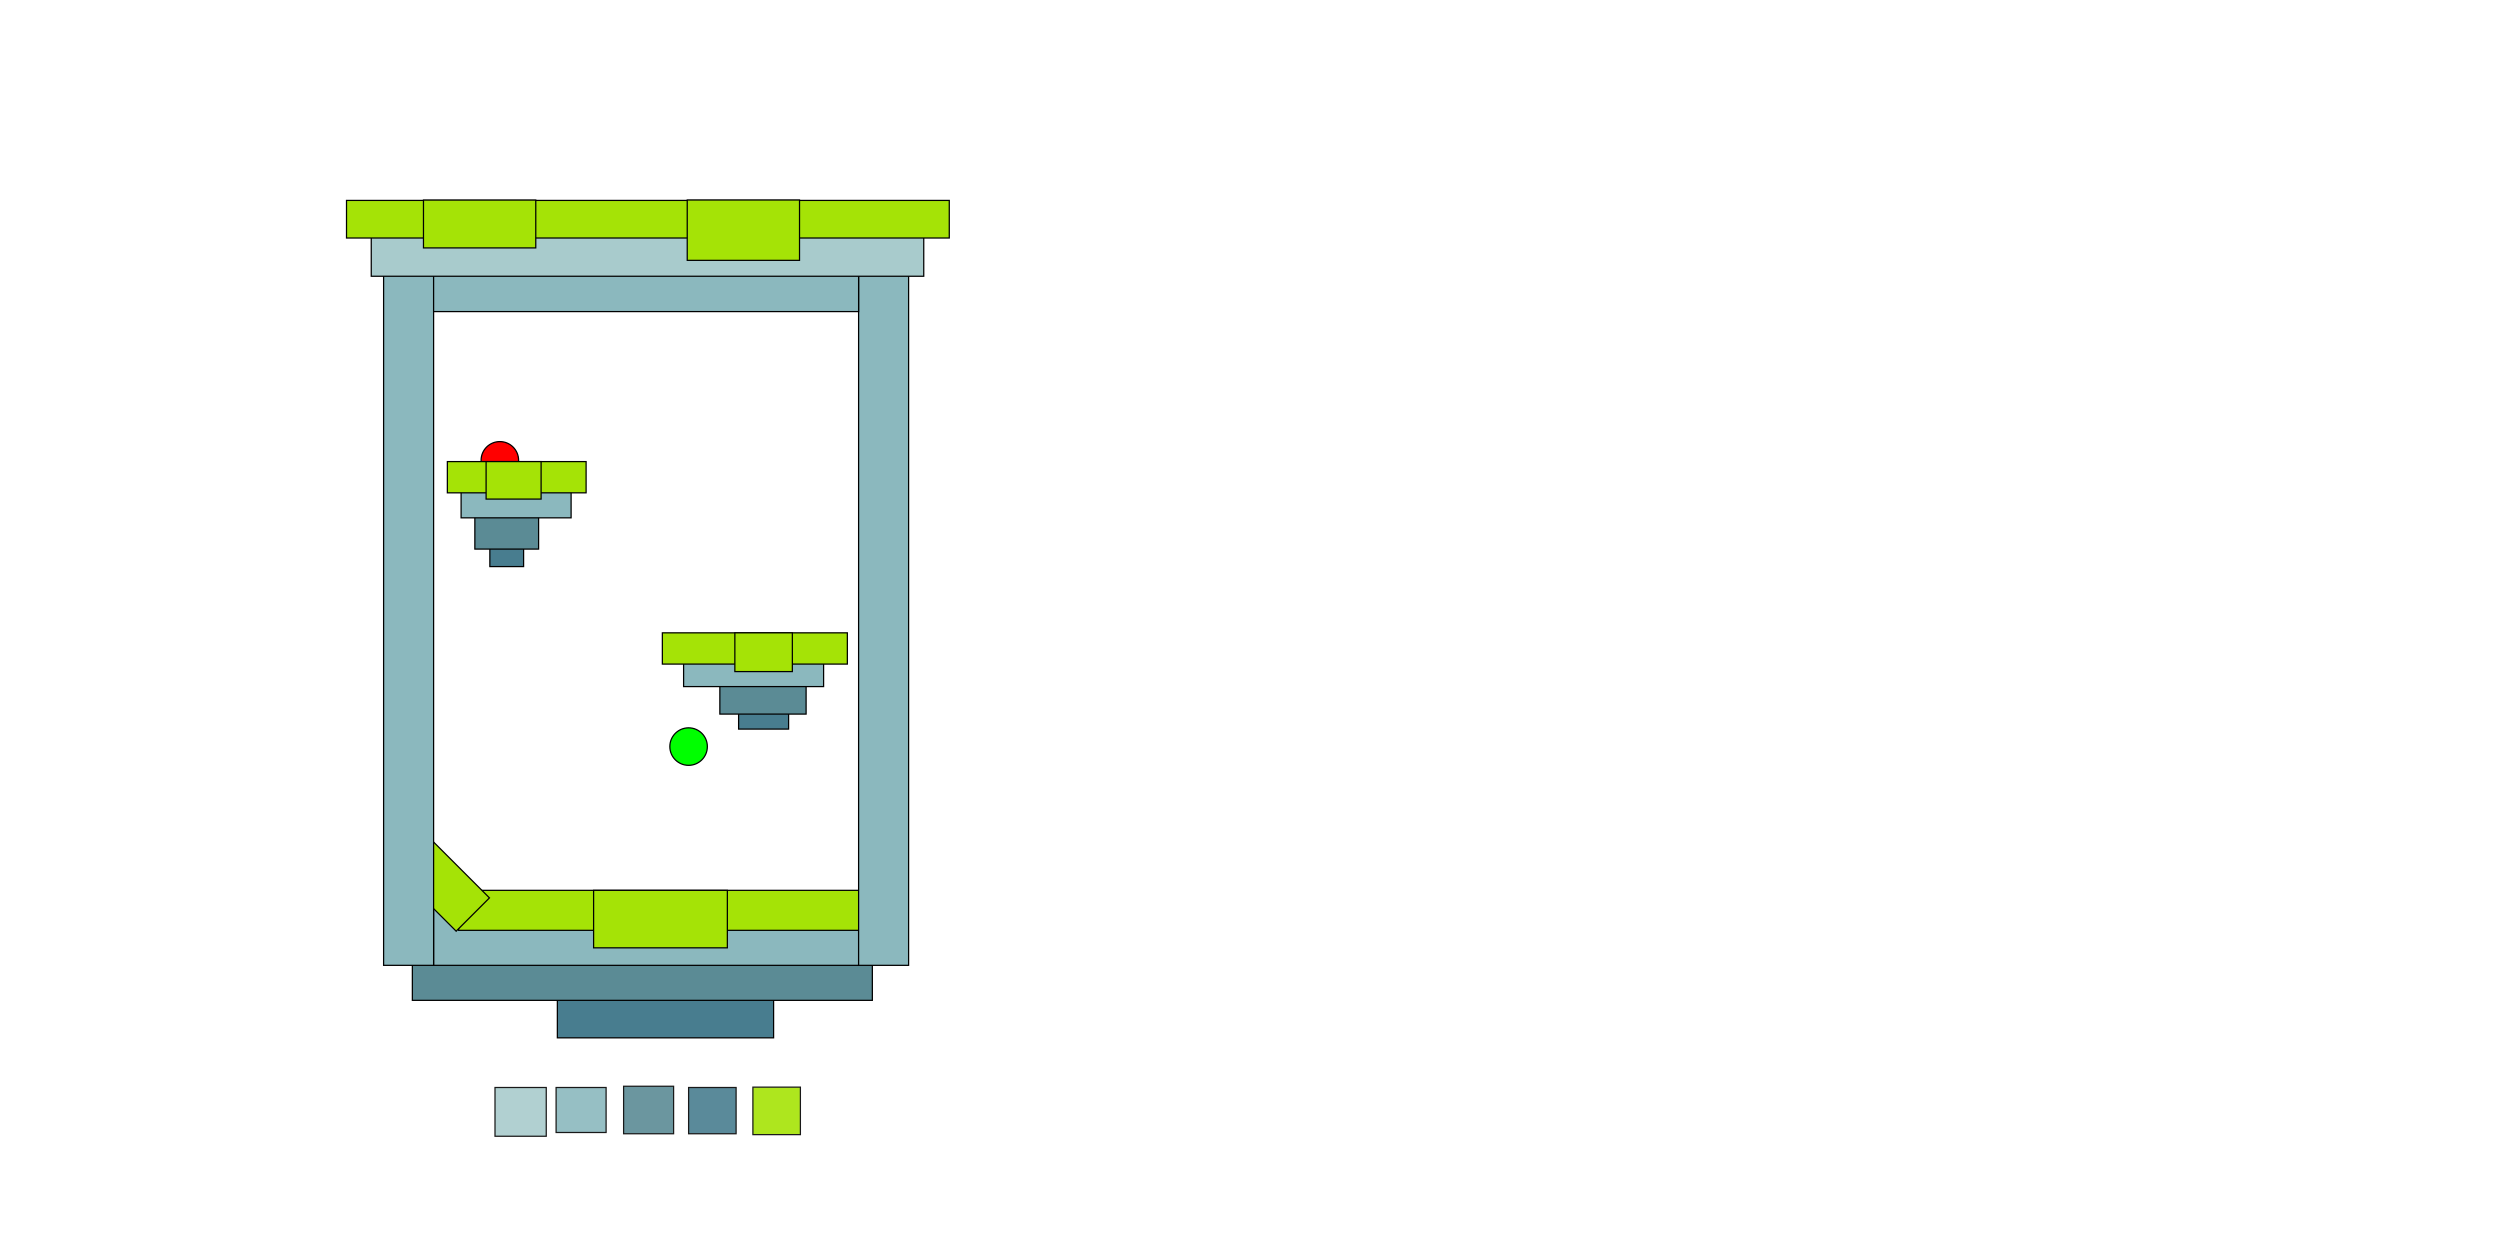
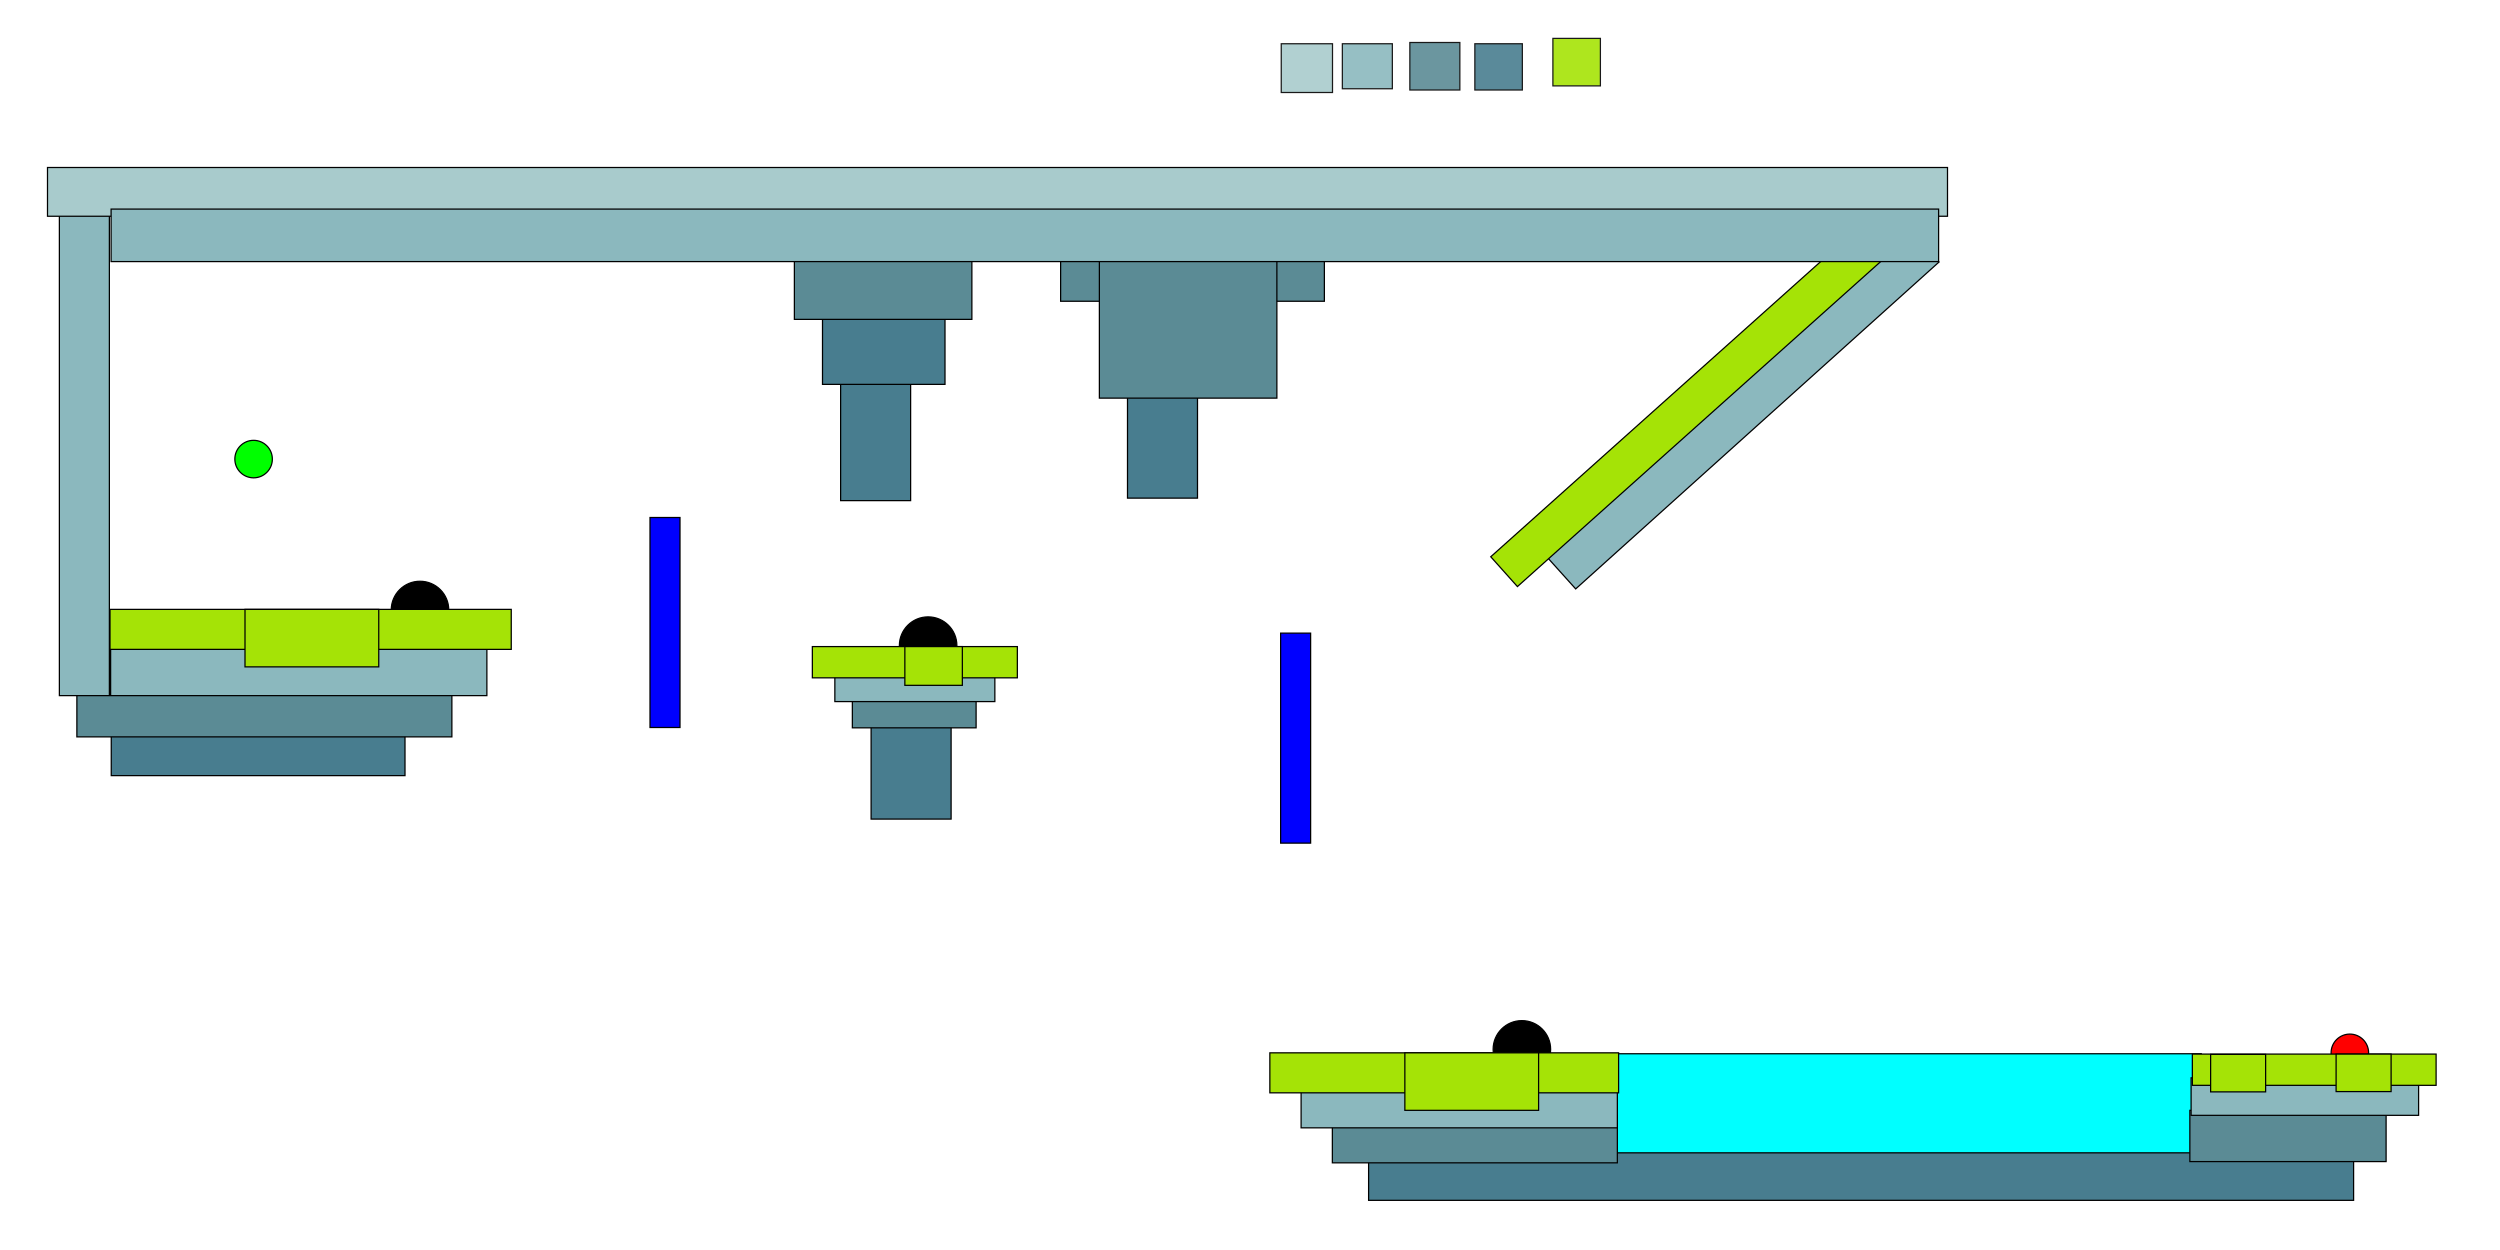
<svg xmlns="http://www.w3.org/2000/svg" width="2000" height="1000">
  <g class="layer">
-     <rect fill="#487d8f" height="18" id="svg_34" stroke="#000" width="40" x="590.88" y="565.27" />
-     <rect fill="#487d8f" height="18" id="svg_33" stroke="#000" width="27" x="391.88" y="435.27" />
-     <rect fill="#5b8b95" height="29" id="svg_32" stroke="#000" width="69" x="575.88" y="542.27" />
-     <rect fill="#5b8b95" height="29" id="svg_31" stroke="#000" width="51" x="379.88" y="410.27" />
-     <rect fill="#8bb8be" height="30" id="svg_30" stroke="#000" width="88" x="368.88" y="384.27" />
-     <rect fill="#487d8f" height="38" id="svg_24" stroke="#000" width="173" x="445.88" y="792.27" />
-     <rect fill="#5b8b95" height="38" id="svg_23" stroke="#000" width="368" x="329.88" y="762.27" />
-     <ellipse cx="550.88" cy="597.27" fill="#00ff00" id="svg_16" rx="15" ry="15" stroke="#000" />
-     <ellipse cx="399.88" cy="368.27" fill="#ff0000" id="svg_17" rx="15" ry="15" stroke="#000" />
-     <rect fill="#8bb8be" height="50" id="svg_10" stroke="#000" width="340" x="346.88" y="722.27" />
-     <rect fill="#a5e306" height="32" id="svg_9" stroke="#000" width="321" x="366.88" y="712.27" />
-     <rect fill="#5b8b95" height="38" id="svg_11" opacity="0.9" stroke="#000" width="40" x="498.88" y="869" />
-     <rect fill="#487d8f" height="37" id="svg_15" opacity="0.9" stroke="#000" width="38" x="550.88" y="870" />
-     <rect fill="#a5e306" height="37.66" id="svg_18" stroke="#000" transform="rotate(45 353.629 707.018)" width="69.6" x="318.83" y="688.19" />
-     <rect fill="#8bb8be" height="570" id="svg_19" stroke="#000" width="40" x="306.88" y="202.27" />
-     <rect fill="#8bb8be" height="570" id="svg_20" stroke="#000" width="40" x="686.88" y="202.27" />
-     <rect fill="#8bb8be" height="36" id="svg_21" opacity="0.9" stroke="#000" width="40" x="444.88" y="870" />
-     <rect fill="#a5e306" height="38" id="svg_22" opacity="0.9" stroke="#000" width="38" x="602.32" y="869.71" />
-     <rect fill="#8bb8be" height="47" id="svg_25" stroke="#000" width="340" x="346.88" y="202.27" />
-     <rect fill="#8bb8be" height="22" id="svg_27" stroke="#000" width="112" x="546.88" y="527.27" />
-     <rect fill="#a5e306" height="25" id="svg_28" stroke="#000" width="111" x="357.88" y="369.27" />
-     <rect fill="#a5e306" height="25" id="svg_29" stroke="#000" width="148" x="529.88" y="506.27" />
-     <rect fill="#a5e306" height="46" id="svg_35" stroke="#000" width="107" x="474.88" y="712.27" />
-     <rect fill="#a5e306" height="31" id="svg_36" stroke="#000" width="46" x="587.88" y="506.27" />
-     <rect fill="#a5e306" height="30" id="svg_37" stroke="#000" width="44" x="388.88" y="369.27" />
-     <rect fill="#a8cbcc" height="39" id="svg_1" opacity="0.9" stroke="#000" width="41" x="396" y="870" />
-     <rect fill="#a8cbcc" height="39" id="svg_2" stroke="#000" width="442" x="297" y="182" />
-     <rect fill="#a5e306" height="30.08" id="svg_5" stroke="#000" width="482.21" x="277.21" y="160.33" />
-     <rect fill="#a5e306" height="38.28" id="svg_6" stroke="#000" width="89.84" x="338.78" y="160.05" />
-     <rect fill="#a5e306" height="48.28" id="svg_3" stroke="#000" width="89.84" x="549.78" y="160" />
+     <ellipse class="tree4" cx="336" cy="488" fill="#000000" id="svg_60" rx="23" ry="23" stroke="#000" />
+     <ellipse class="grass1" cx="742.5" cy="516.5" fill="#000000" id="svg_61" rx="23" ry="23" stroke="#000" transform="matrix(1 0 0 1 0 0)" />
+     <ellipse class="tree2" cx="1217.5" cy="839.5" fill="#000000" id="svg_62" rx="23" ry="23" stroke="#000" />
+     <rect class="water" fill="#00ffff" height="94" id="svg_59" stroke="#000" width="468" x="1293" y="843" />
+     <rect fill="#487d8f" height="38" id="svg_24" stroke="#000" width="788" x="1094.88" y="922.27" />
+     <rect fill="#8bb8be" height="391" id="svg_47" stroke="#000" transform="rotate(48.0216 1392.5 325.5)" width="40" x="1372.5" y="130" />
+     <rect fill="#487d8f" height="124" id="svg_51" stroke="#000" width="56" x="672.5" y="276.5" />
+     <rect fill="#5b8b95" height="79" id="svg_45" stroke="#000" width="211" x="848.5" y="162" />
+     <rect fill="#487d8f" height="163" id="svg_44" stroke="#000" width="56" x="902" y="235.5" />
+     <rect fill="#5b8b95" height="132" id="svg_43" stroke="#000" width="142" x="879.5" y="186.5" />
+     <rect fill="#487d8f" height="57" id="svg_42" stroke="#000" transform="matrix(1 0 0 1 0 0)" width="98" x="658" y="250.5" />
+     <rect fill="#5b8b95" height="54" id="svg_41" stroke="#000" width="142" x="635.5" y="201.5" />
+     <rect fill="#487d8f" height="38" id="svg_40" stroke="#000" transform="matrix(1 0 0 1 0 0)" width="235" x="89" y="582.5" />
+     <rect fill="#5b8b95" height="38" id="svg_39" stroke="#000" width="300" x="61.5" y="551.5" />
+     <rect fill="#487d8f" height="76" id="svg_34" stroke="#000" width="64" x="696.88" y="579.27" />
+     <rect fill="#5b8b95" height="29" id="svg_32" stroke="#000" transform="matrix(1 0 0 1 0 0)" width="99" x="681.88" y="553.27" />
+     <rect fill="#5b8b95" height="41" id="svg_31" stroke="#000" transform="matrix(1 0 0 1 0 0)" width="157" x="1751.88" y="888.27" />
+     <rect fill="#8bb8be" height="30" id="svg_30" stroke="#000" width="182" x="1752.88" y="862.27" />
+     <rect fill="#5b8b95" height="38" id="svg_23" stroke="#000" transform="matrix(1 0 0 1 0 0)" width="228" x="1065.88" y="892.27" />
+     <ellipse cx="202.88" cy="367.27" fill="#00ff00" id="svg_16" rx="15" ry="15" stroke="#000" transform="matrix(1 0 0 1 0 0)" />
+     <ellipse cx="1879.88" cy="842.27" fill="#ff0000" id="svg_17" rx="15" ry="15" stroke="#000" />
+     <rect fill="#8bb8be" height="50" id="svg_10" stroke="#000" transform="matrix(1 0 0 1 0 0)" width="253" x="1040.88" y="852.27" />
+     <rect fill="#a5e306" height="32" id="svg_9" stroke="#000" width="279" x="1015.88" y="842.27" />
+     <rect fill="#5b8b95" height="38" id="svg_11" opacity="0.9" stroke="#000" transform="matrix(1 0 0 1 0 0)" width="40" x="1127.88" y="34" />
+     <rect fill="#487d8f" height="37" id="svg_15" opacity="0.9" stroke="#000" transform="matrix(1 0 0 1 0 0)" width="38" x="1179.88" y="35" />
+     <rect fill="#8bb8be" height="36" id="svg_21" opacity="0.9" stroke="#000" transform="matrix(1 0 0 1 0 0)" width="40" x="1073.88" y="35" />
+     <rect fill="#a5e306" height="38" id="svg_22" opacity="0.9" stroke="#000" width="38" x="1242.32" y="30.71" />
+     <rect fill="#8bb8be" height="24" id="svg_27" stroke="#000" width="128" x="667.88" y="537.27" />
+     <rect fill="#a5e306" height="25" id="svg_28" stroke="#000" width="195" x="1753.88" y="843.27" />
+     <rect fill="#a5e306" height="25" id="svg_29" stroke="#000" width="164" x="649.88" y="517.27" />
+     <rect fill="#a5e306" height="46" id="svg_35" stroke="#000" width="107" x="1123.88" y="842.27" />
+     <rect fill="#a5e306" height="31" id="svg_36" stroke="#000" transform="matrix(1 0 0 1 0 0)" width="46" x="723.88" y="517.27" />
+     <rect fill="#a5e306" height="30" id="svg_37" stroke="#000" width="44" x="1868.88" y="843.27" />
+     <rect fill="#a8cbcc" height="39" id="svg_1" opacity="0.9" stroke="#000" transform="matrix(1 0 0 1 0 0)" width="41" x="1025" y="35" />
+     <rect fill="#8bb8be" height="391" id="svg_12" stroke="#000" width="40" x="47.5" y="165.5" />
+     <rect fill="#8bb8be" height="50" id="svg_13" stroke="#000" width="301" x="88.5" y="506.5" />
+     <rect fill="#a8cbcc" height="39" id="svg_2" stroke="#000" width="1520" x="38" y="134" />
+     <rect fill="#a5e306" height="32" id="svg_38" stroke="#000" width="321" x="88" y="487.5" />
+     <rect fill="#a5e306" height="46" id="svg_26" stroke="#000" transform="matrix(1 0 0 1 0 0)" width="107" x="196" y="487.5" />
+     <rect fill="#a5e306" height="30" id="svg_46" stroke="#000" width="44" x="1768.5" y="843.5" />
+     <rect fill="#a5e306" height="32" id="svg_56" stroke="#000" transform="matrix(1 0 0 1 0 0) rotate(-41.8201 1349.28 326.696)" width="391.84" x="1153.36" y="310.7" />
+     <rect fill="#8bb8be" height="42" id="svg_25" stroke="#000" width="1462" x="88.88" y="167.27" />
+     <rect class="spin" fill="#0000ff" height="168" id="svg_57" stroke="#000" width="24" x="520" y="414" />
+     <rect class="spin" fill="#0000ff" height="168" id="svg_58" stroke="#000" width="24" x="1024.5" y="506.5" />
  </g>
</svg>
